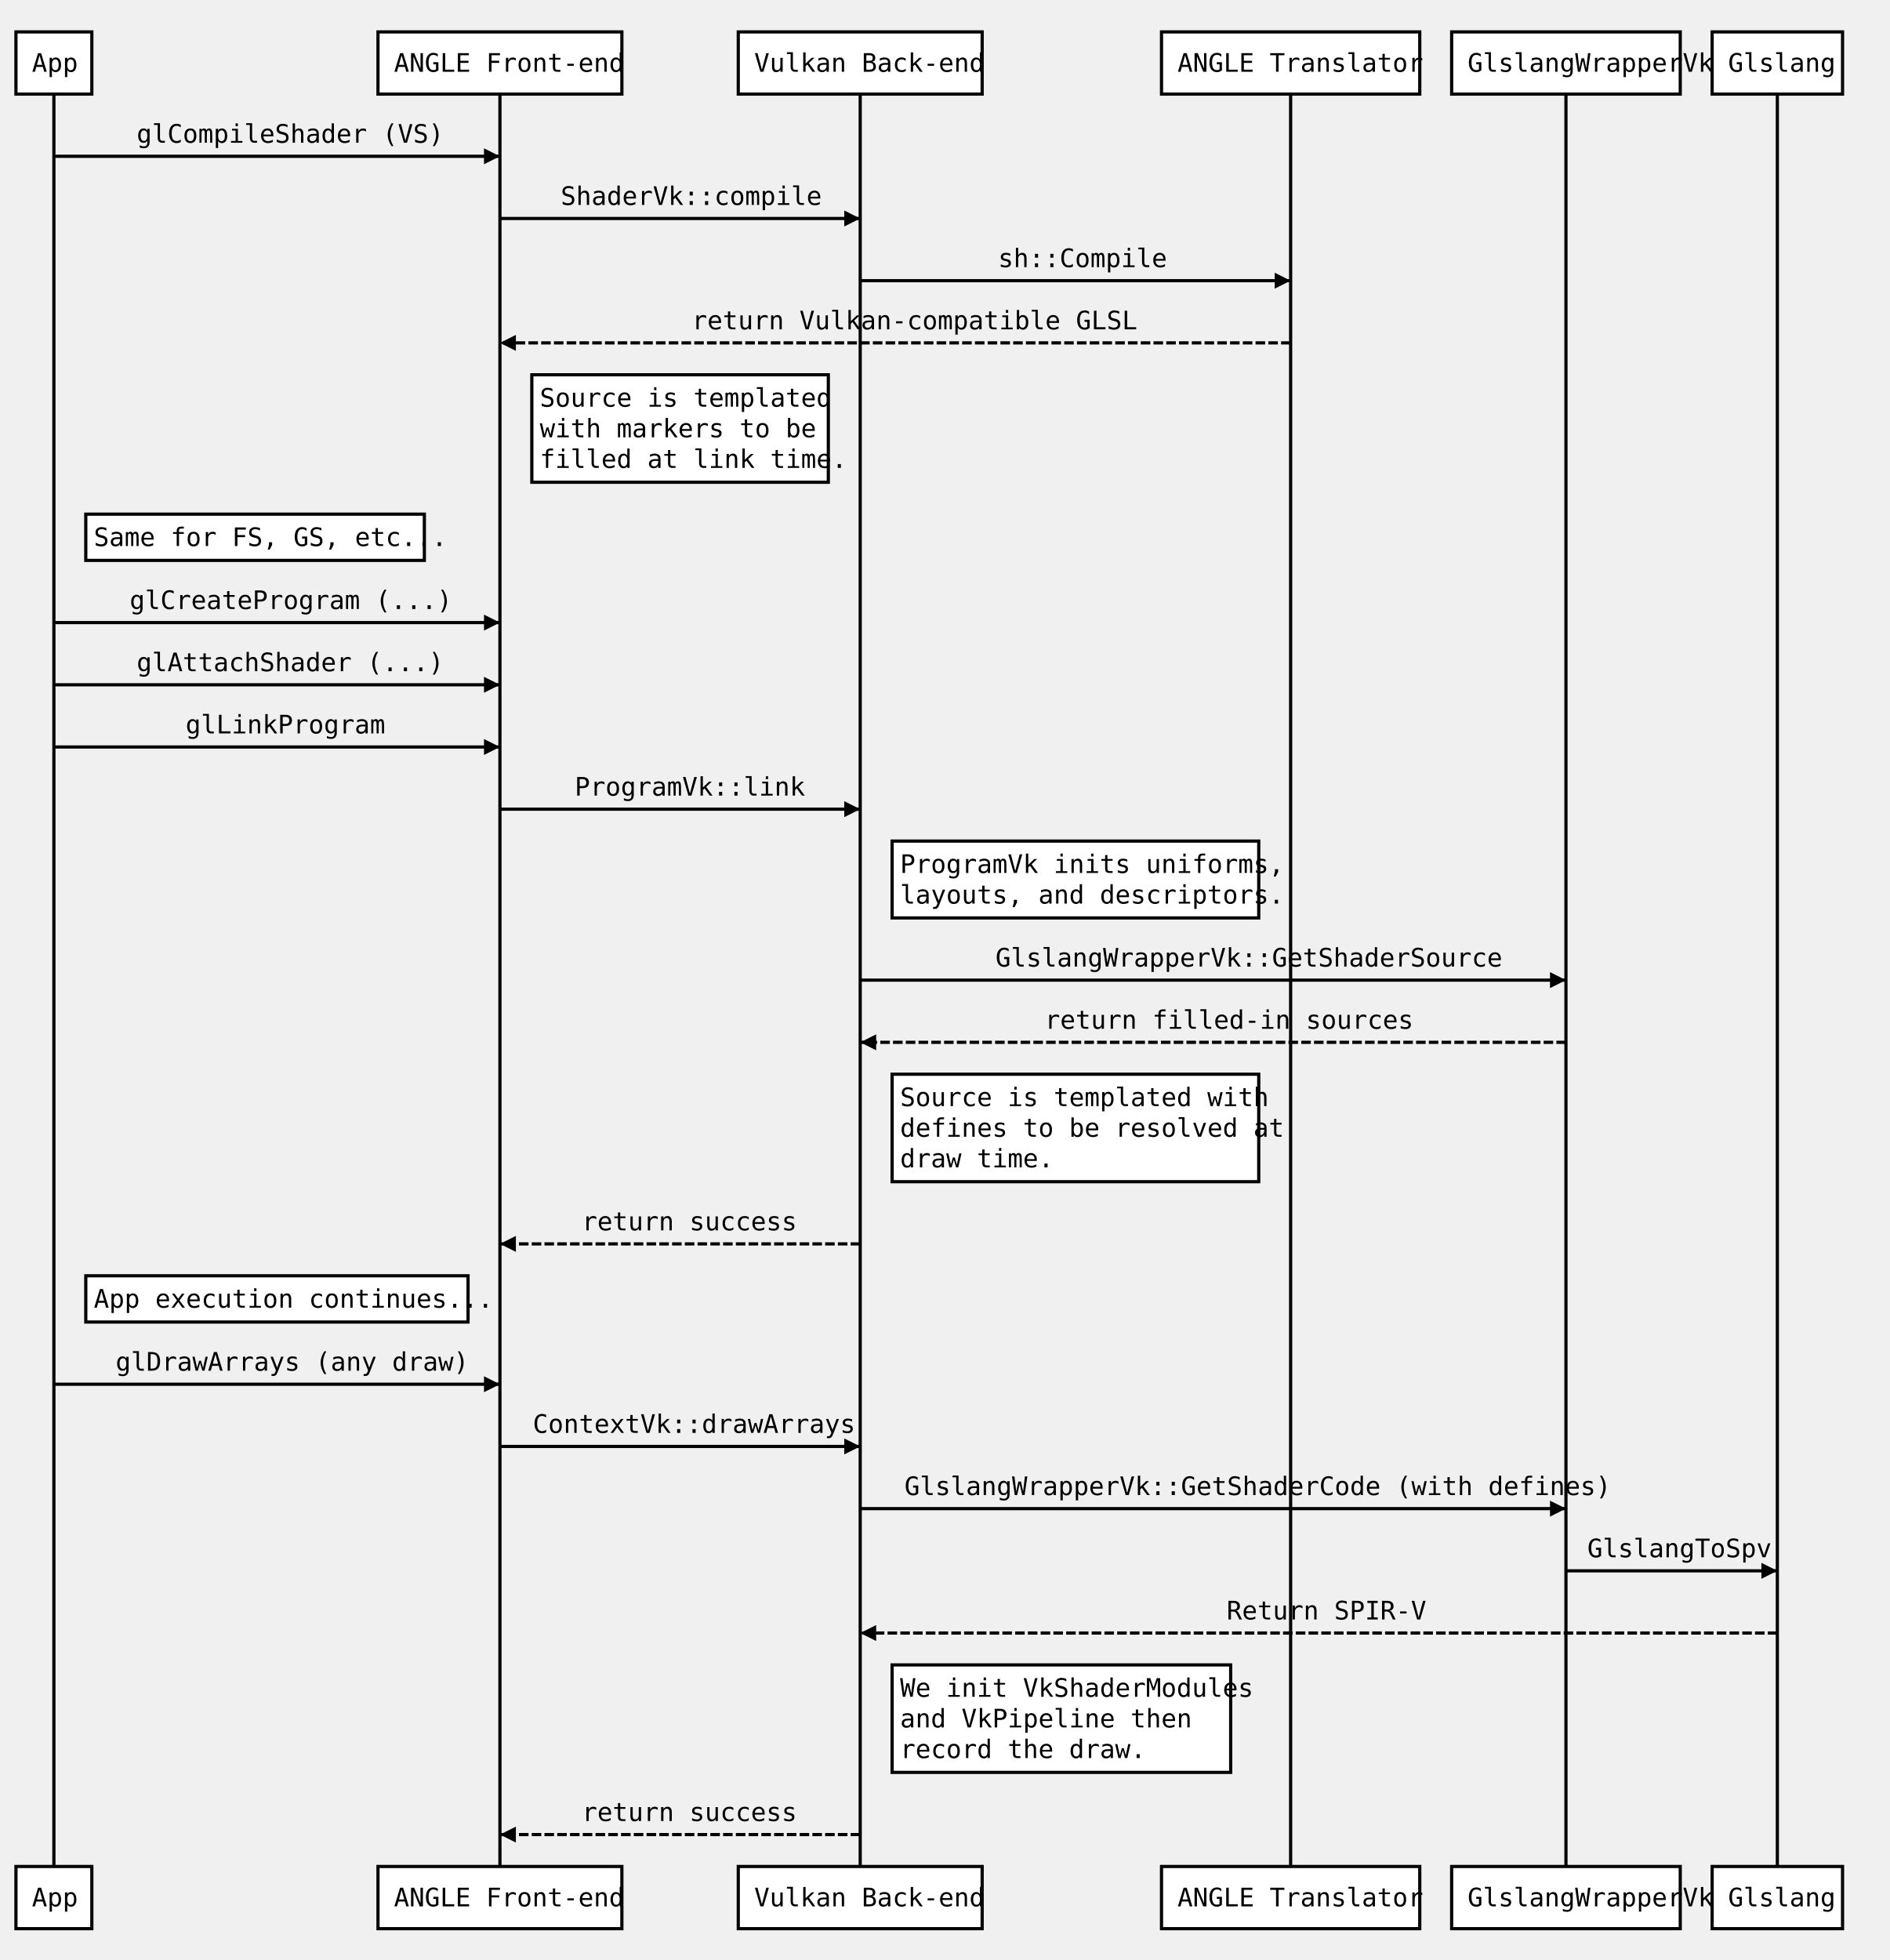
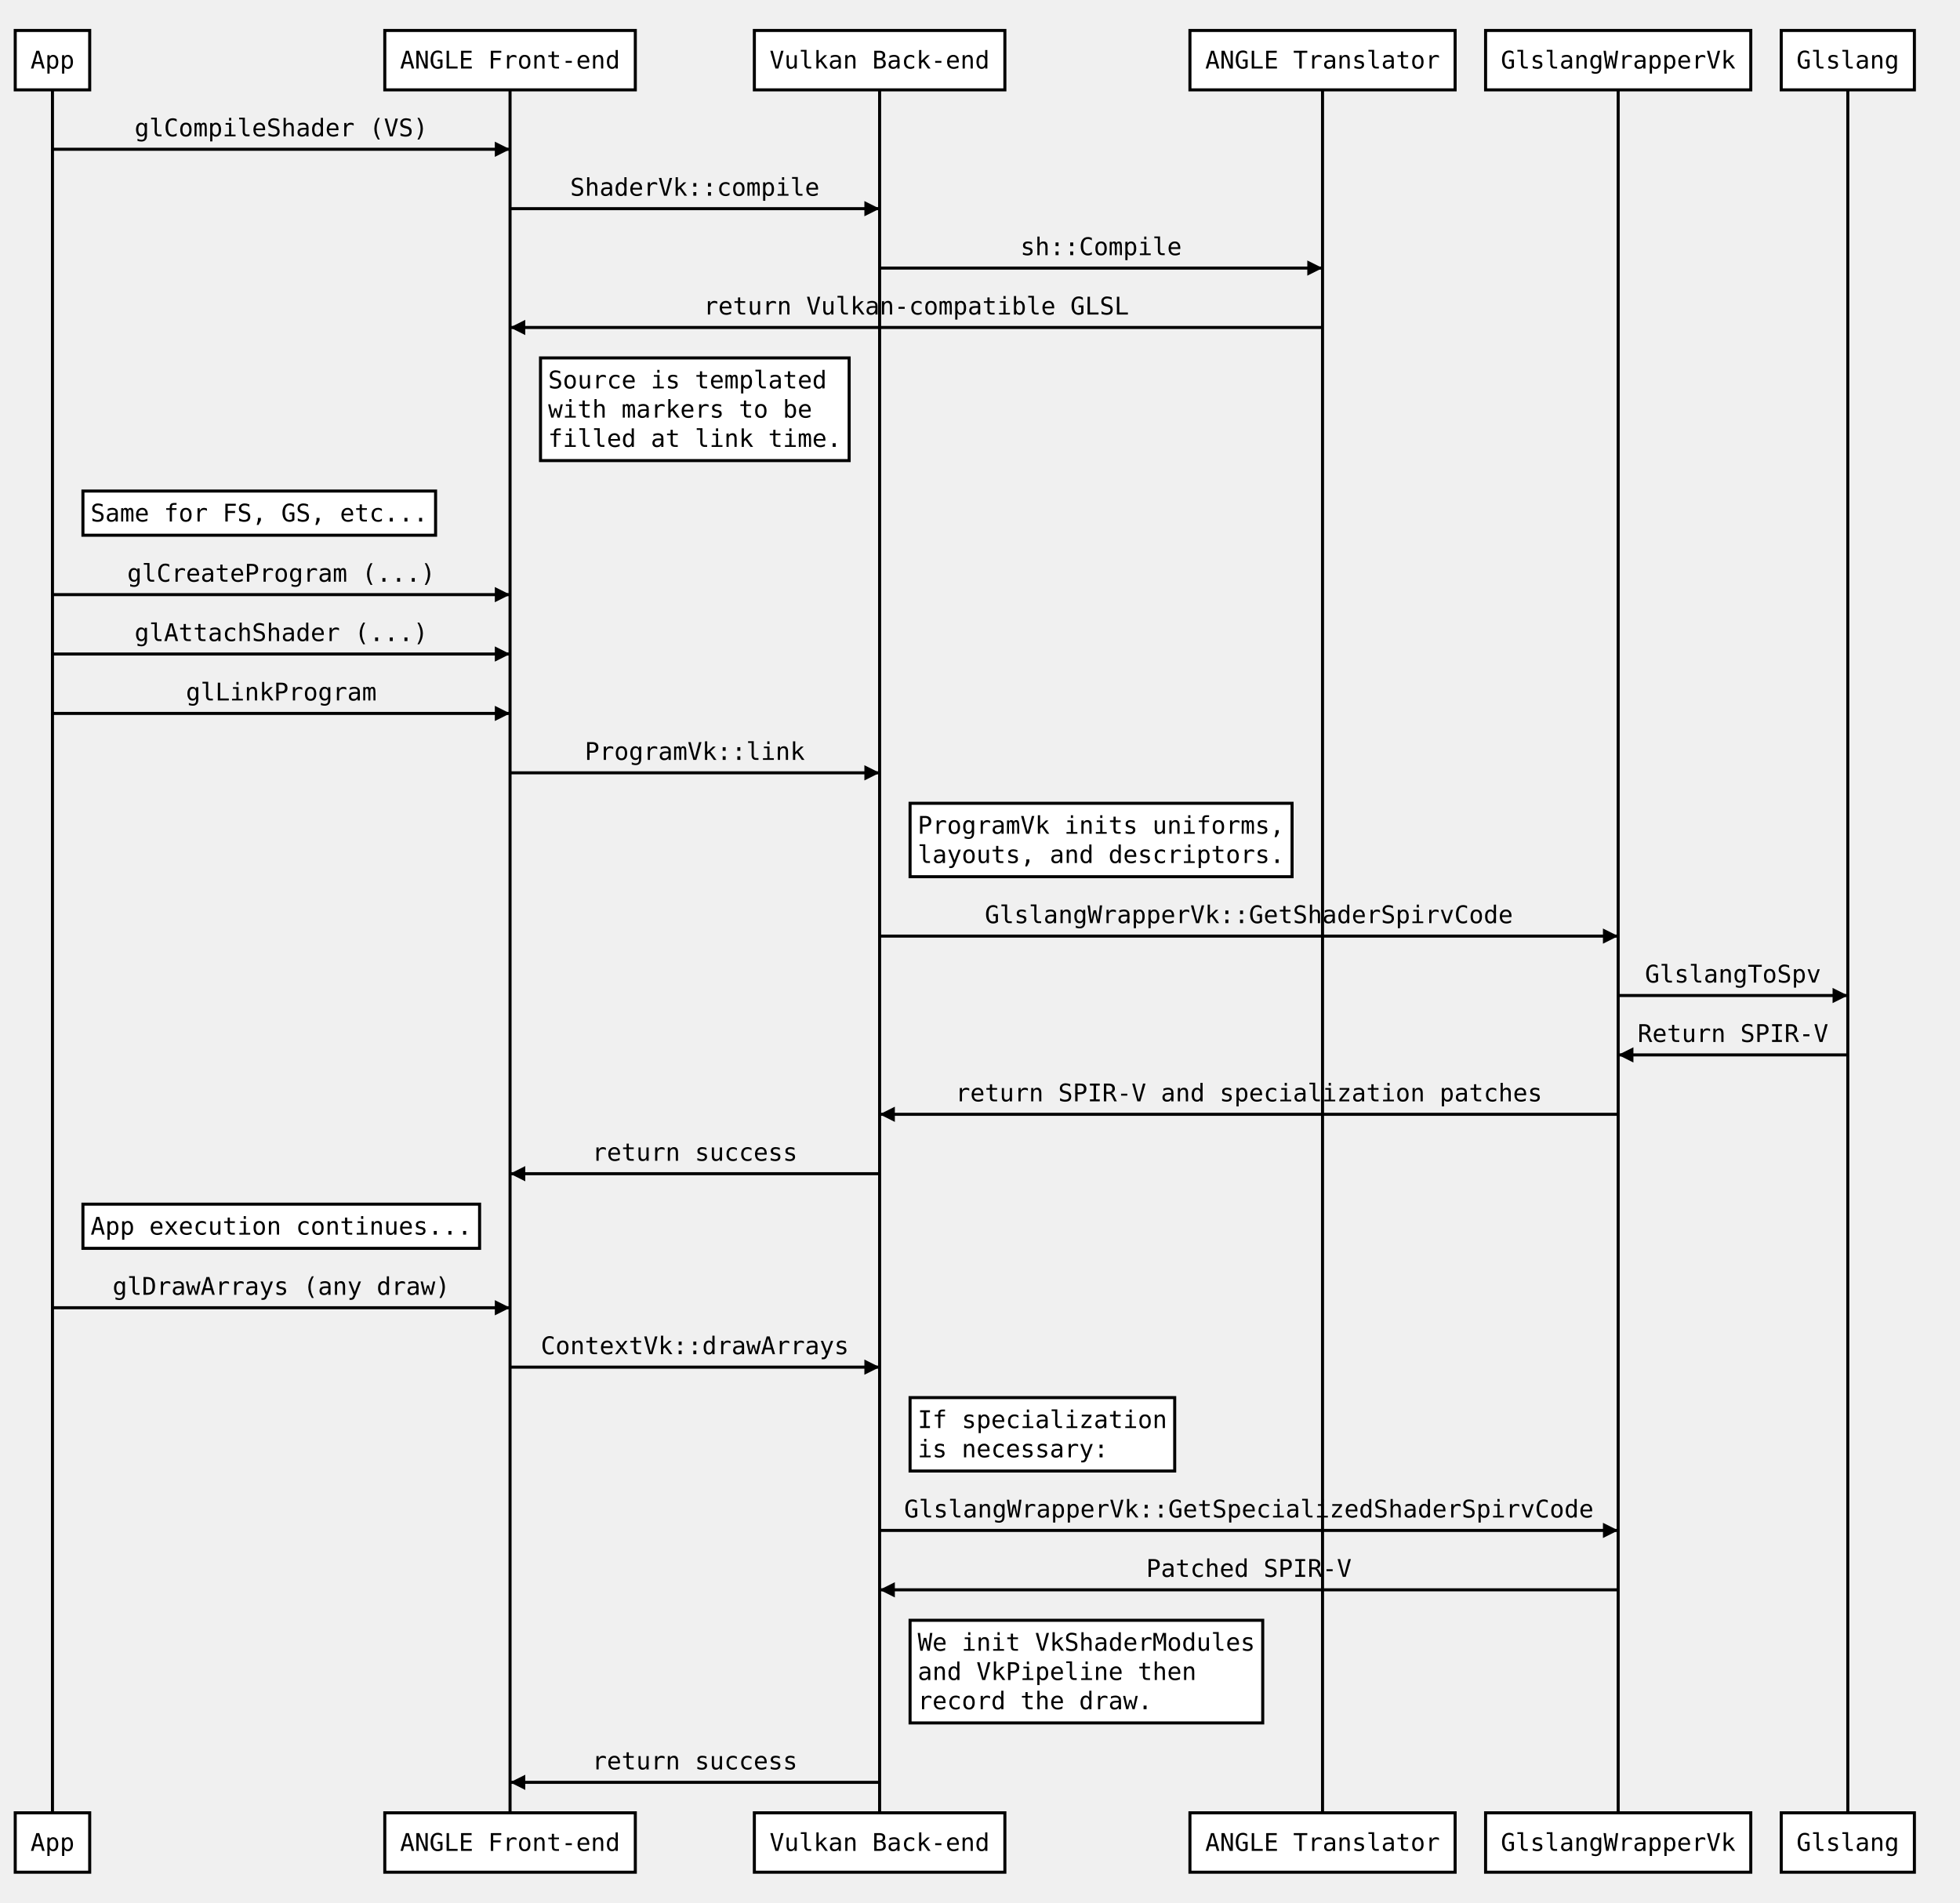
- <svg xmlns="http://www.w3.org/2000/svg" width="1185" height="1229">
+ <svg xmlns="http://www.w3.org/2000/svg" width="1287" height="1249">
  <source>participant App
participant "ANGLE Front-end"
participant "Vulkan Back-end"
participant "ANGLE Translator"
participant "GlslangWrapperVk"
participant "Glslang"

App-&gt;"ANGLE Front-end": glCompileShader (VS)
"ANGLE Front-end"-&gt;"Vulkan Back-end": ShaderVk::compile
"Vulkan Back-end"-&gt;"ANGLE Translator": sh::Compile
- "ANGLE Translator"--&gt;"ANGLE Front-end": return Vulkan-compatible GLSL
+ "ANGLE Translator"-&gt;"ANGLE Front-end": return Vulkan-compatible GLSL

Note right of "ANGLE Front-end": Source is templated\nwith markers to be\nfilled at link time.

Note right of App: Same for FS, GS, etc...

App-&gt;"ANGLE Front-end": glCreateProgram (...)
App-&gt;"ANGLE Front-end": glAttachShader (...)
App-&gt;"ANGLE Front-end": glLinkProgram
"ANGLE Front-end"-&gt;"Vulkan Back-end": ProgramVk::link

Note right of "Vulkan Back-end": ProgramVk inits uniforms,\nlayouts, and descriptors.

- "Vulkan Back-end"-&gt;GlslangWrapperVk: GlslangWrapperVk::GetShaderSource
- GlslangWrapperVk--&gt;"Vulkan Back-end": return filled-in sources
- 
- Note right of "Vulkan Back-end": Source is templated with\ndefines to be resolved at\ndraw time.
- 
- "Vulkan Back-end"--&gt;"ANGLE Front-end": return success
+ "Vulkan Back-end"-&gt;GlslangWrapperVk: GlslangWrapperVk::GetShaderSpirvCode
+ GlslangWrapperVk-&gt;Glslang: GlslangToSpv
+ Glslang-&gt;GlslangWrapperVk: Return SPIR-V
+ GlslangWrapperVk-&gt;"Vulkan Back-end": return SPIR-V and specialization patches
+ "Vulkan Back-end"-&gt;"ANGLE Front-end": return success

Note right of App: App execution continues...

App-&gt;"ANGLE Front-end": glDrawArrays (any draw)
"ANGLE Front-end"-&gt;"Vulkan Back-end": ContextVk::drawArrays

- "Vulkan Back-end"-&gt;GlslangWrapperVk: GlslangWrapperVk::GetShaderCode (with defines)
- GlslangWrapperVk-&gt;Glslang: GlslangToSpv
- Glslang--&gt;"Vulkan Back-end": Return SPIR-V 
+ Note right of "Vulkan Back-end": If specialization\nis necessary:
+ 
+ "Vulkan Back-end"-&gt;GlslangWrapperVk: GlslangWrapperVk::GetSpecializedShaderSpirvCode
+ GlslangWrapperVk-&gt;"Vulkan Back-end": Patched SPIR-V

Note right of "Vulkan Back-end": We init VkShaderModules\nand VkPipeline then\nrecord the draw.

- "Vulkan Back-end"--&gt;"ANGLE Front-end": return success
+ "Vulkan Back-end"-&gt;"ANGLE Front-end": return success
</source>
  <defs>
    <marker viewBox="0 0 5 5" markerWidth="5" markerHeight="5" orient="auto" refX="5" refY="2.5" id="markerArrowBlock">
      <path d="M 0 0 L 5 2.5 L 0 5 z" />
    </marker>
    <marker viewBox="0 0 9.6 16" markerWidth="4" markerHeight="16" orient="auto" refX="9.6" refY="8" id="markerArrowOpen">
      <path d="M 9.6,8 1.92,16 0,13.7 5.76,8 0,2.286 1.92,0 9.6,8 z" />
    </marker>
  </defs>
  <g class="title" />
  <g class="actor">
-     <rect x="10" y="20" width="47.594" height="39" stroke="#000000" fill="#ffffff" style="stroke-width: 2;" />
-     <text x="21" y="45" style="font-size: 16px; font-family: &quot;Andale Mono&quot;, monospace;">
+     <rect x="10" y="20" width="48.9" height="39" style="stroke-width: 2px;" stroke="#000000" fill="#ffffff" />
+     <text x="20" y="45" style="font-size: 16px; font-family: &quot;Andale Mono&quot;, monospace;">
      <tspan x="20">App</tspan>
    </text>
  </g>
  <g class="actor">
-     <rect x="10" y="1170.359" width="47.594" height="39" stroke="#000000" fill="#ffffff" style="stroke-width: 2;" />
-     <text x="21" y="1195.359" style="font-size: 16px; font-family: &quot;Andale Mono&quot;, monospace;">
+     <rect x="10" y="1190.2" width="48.9" height="39" style="stroke-width: 2px;" stroke="#000000" fill="#ffffff" />
+     <text x="20" y="1215.2" style="font-size: 16px; font-family: &quot;Andale Mono&quot;, monospace;">
      <tspan x="20">App</tspan>
    </text>
  </g>
-   <line x1="33.797" x2="33.797" y1="59" y2="1170.359" stroke="#000000" fill="none" style="stroke-width: 2;" />
-   <g class="actor">
-     <rect x="237.039" y="20" width="152.953" height="39" stroke="#000000" fill="#ffffff" style="stroke-width: 2;" />
-     <text x="248.039" y="45" style="font-size: 16px; font-family: &quot;Andale Mono&quot;, monospace;">
-       <tspan x="247.039">ANGLE Front-end</tspan>
-     </text>
-   </g>
-   <g class="actor">
-     <rect x="237.039" y="1170.359" width="152.953" height="39" stroke="#000000" fill="#ffffff" style="stroke-width: 2;" />
-     <text x="248.039" y="1195.359" style="font-size: 16px; font-family: &quot;Andale Mono&quot;, monospace;">
-       <tspan x="247.039">ANGLE Front-end</tspan>
-     </text>
-   </g>
-   <line x1="313.516" x2="313.516" y1="59" y2="1170.359" stroke="#000000" fill="none" style="stroke-width: 2;" />
-   <g class="actor">
-     <rect x="462.977" y="20" width="152.953" height="39" stroke="#000000" fill="#ffffff" style="stroke-width: 2;" />
-     <text x="473.977" y="45" style="font-size: 16px; font-family: &quot;Andale Mono&quot;, monospace;">
-       <tspan x="472.977">Vulkan Back-end</tspan>
-     </text>
-   </g>
-   <g class="actor">
-     <rect x="462.977" y="1170.359" width="152.953" height="39" stroke="#000000" fill="#ffffff" style="stroke-width: 2;" />
-     <text x="473.977" y="1195.359" style="font-size: 16px; font-family: &quot;Andale Mono&quot;, monospace;">
-       <tspan x="472.977">Vulkan Back-end</tspan>
-     </text>
-   </g>
-   <line x1="539.453" x2="539.453" y1="59" y2="1170.359" stroke="#000000" fill="none" style="stroke-width: 2;" />
-   <g class="actor">
-     <rect x="728.398" y="20" width="161.953" height="39" stroke="#000000" fill="#ffffff" style="stroke-width: 2;" />
-     <text x="739.398" y="45" style="font-size: 16px; font-family: &quot;Andale Mono&quot;, monospace;">
-       <tspan x="738.398">ANGLE Translator</tspan>
-     </text>
-   </g>
-   <g class="actor">
-     <rect x="728.398" y="1170.359" width="161.953" height="39" stroke="#000000" fill="#ffffff" style="stroke-width: 2;" />
-     <text x="739.398" y="1195.359" style="font-size: 16px; font-family: &quot;Andale Mono&quot;, monospace;">
-       <tspan x="738.398">ANGLE Translator</tspan>
-     </text>
-   </g>
-   <line x1="809.375" x2="809.375" y1="59" y2="1170.359" stroke="#000000" fill="none" style="stroke-width: 2;" />
-   <g class="actor">
-     <rect x="910.352" y="20" width="143.359" height="39" stroke="#000000" fill="#ffffff" style="stroke-width: 2;" />
-     <text x="920.352" y="45" style="font-size: 16px; font-family: &quot;Andale Mono&quot;, monospace;">
-       <tspan x="920.352">GlslangWrapperVk</tspan>
-     </text>
-   </g>
-   <g class="actor">
-     <rect x="910.352" y="1170.359" width="143.359" height="39" stroke="#000000" fill="#ffffff" style="stroke-width: 2;" />
-     <text x="920.352" y="1195.359" style="font-size: 16px; font-family: &quot;Andale Mono&quot;, monospace;">
-       <tspan x="920.352">GlslangWrapperVk</tspan>
-     </text>
-   </g>
-   <line x1="982.031" x2="982.031" y1="59" y2="1170.359" stroke="#000000" fill="none" style="stroke-width: 2;" />
-   <g class="actor">
-     <rect x="1073.711" y="20" width="81.781" height="39" stroke="#000000" fill="#ffffff" style="stroke-width: 2;" />
-     <text x="1083.711" y="45" style="font-size: 16px; font-family: &quot;Andale Mono&quot;, monospace;">
-       <tspan x="1083.711">Glslang</tspan>
-     </text>
-   </g>
-   <g class="actor">
-     <rect x="1073.711" y="1170.359" width="81.781" height="39" stroke="#000000" fill="#ffffff" style="stroke-width: 2;" />
-     <text x="1083.711" y="1195.359" style="font-size: 16px; font-family: &quot;Andale Mono&quot;, monospace;">
-       <tspan x="1083.711">Glslang</tspan>
-     </text>
-   </g>
-   <line x1="1114.602" x2="1114.602" y1="59" y2="1170.359" stroke="#000000" fill="none" style="stroke-width: 2;" />
-   <g class="signal">
-     <text x="85.688" y="89.5" style="font-size: 16px; font-family: &quot;Andale Mono&quot;, monospace;">
-       <tspan x="85.688">glCompileShader (VS)</tspan>
-     </text>
-     <line x1="33.797" x2="313.516" y1="98" y2="98" stroke="#000000" fill="none" style="stroke-width: 2; marker-end: url(&quot;#markerArrowBlock&quot;);" />
-   </g>
-   <g class="signal">
-     <text x="351.609" y="128.5" style="font-size: 16px; font-family: &quot;Andale Mono&quot;, monospace;">
-       <tspan x="351.609">ShaderVk::compile</tspan>
-     </text>
-     <line x1="313.516" x2="539.453" y1="137" y2="137" stroke="#000000" fill="none" style="stroke-width: 2; marker-end: url(&quot;#markerArrowBlock&quot;);" />
-   </g>
-   <g class="signal">
-     <text x="625.93" y="167.5" style="font-size: 16px; font-family: &quot;Andale Mono&quot;, monospace;">
-       <tspan x="625.93">sh::Compile</tspan>
-     </text>
-     <line x1="539.453" x2="809.375" y1="176" y2="176" stroke="#000000" fill="none" style="stroke-width: 2; marker-end: url(&quot;#markerArrowBlock&quot;);" />
-   </g>
-   <g class="signal">
-     <text x="433.891" y="206.5" style="font-size: 16px; font-family: &quot;Andale Mono&quot;, monospace;">
-       <tspan x="433.891">return Vulkan-compatible GLSL</tspan>
-     </text>
-     <line x1="809.375" x2="313.516" y1="215" y2="215" stroke="#000000" fill="none" style="stroke-width: 2; stroke-dasharray: 6, 2; marker-end: url(&quot;#markerArrowBlock&quot;);" />
-   </g>
-   <g class="note">
-     <rect x="333.516" y="235" width="185.938" height="67.391" stroke="#000000" fill="#ffffff" style="stroke-width: 2;" />
-     <text x="338.516" y="255" style="font-size: 16px; font-family: &quot;Andale Mono&quot;, monospace;">
-       <tspan x="338.516">Source is templated</tspan>
-       <tspan dy="1.2em" x="338.516">with markers to be</tspan>
-       <tspan dy="1.2em" x="338.516">filled at link time.</tspan>
-     </text>
-   </g>
-   <g class="note">
-     <rect x="53.797" y="322.391" width="212.328" height="29" stroke="#000000" fill="#ffffff" style="stroke-width: 2;" />
-     <text x="58.797" y="342.391" style="font-size: 16px; font-family: &quot;Andale Mono&quot;, monospace;">
-       <tspan x="58.797">Same for FS, GS, etc...</tspan>
-     </text>
-   </g>
-   <g class="signal">
-     <text x="81.289" y="381.891" style="font-size: 16px; font-family: &quot;Andale Mono&quot;, monospace;">
-       <tspan x="81.289">glCreateProgram (...)</tspan>
-     </text>
-     <line x1="33.797" x2="313.516" y1="390.391" y2="390.391" stroke="#000000" fill="none" style="stroke-width: 2; marker-end: url(&quot;#markerArrowBlock&quot;);" />
-   </g>
-   <g class="signal">
-     <text x="85.688" y="420.891" style="font-size: 16px; font-family: &quot;Andale Mono&quot;, monospace;">
-       <tspan x="85.688">glAttachShader (...)</tspan>
-     </text>
-     <line x1="33.797" x2="313.516" y1="429.391" y2="429.391" stroke="#000000" fill="none" style="stroke-width: 2; marker-end: url(&quot;#markerArrowBlock&quot;);" />
-   </g>
-   <g class="signal">
-     <text x="116.375" y="459.891" style="font-size: 16px; font-family: &quot;Andale Mono&quot;, monospace;">
-       <tspan x="116.375">glLinkProgram</tspan>
-     </text>
-     <line x1="33.797" x2="313.516" y1="468.391" y2="468.391" stroke="#000000" fill="none" style="stroke-width: 2; marker-end: url(&quot;#markerArrowBlock&quot;);" />
-   </g>
-   <g class="signal">
-     <text x="360.406" y="498.891" style="font-size: 16px; font-family: &quot;Andale Mono&quot;, monospace;">
-       <tspan x="360.406">ProgramVk::link</tspan>
-     </text>
-     <line x1="313.516" x2="539.453" y1="507.391" y2="507.391" stroke="#000000" fill="none" style="stroke-width: 2; marker-end: url(&quot;#markerArrowBlock&quot;);" />
-   </g>
-   <g class="note">
-     <rect x="559.453" y="527.391" width="229.922" height="48.188" stroke="#000000" fill="#ffffff" style="stroke-width: 2;" />
-     <text x="564.453" y="547.391" style="font-size: 16px; font-family: &quot;Andale Mono&quot;, monospace;">
-       <tspan x="564.453">ProgramVk inits uniforms,</tspan>
-       <tspan dy="1.2em" x="564.453">layouts, and descriptors.</tspan>
-     </text>
-   </g>
-   <g class="signal">
-     <text x="624.289" y="606.078" style="font-size: 16px; font-family: &quot;Andale Mono&quot;, monospace;">
-       <tspan x="624.289">GlslangWrapperVk::GetShaderSource</tspan>
-     </text>
-     <line x1="539.453" x2="982.031" y1="614.578" y2="614.578" stroke="#000000" fill="none" style="stroke-width: 2; marker-end: url(&quot;#markerArrowBlock&quot;);" />
-   </g>
-   <g class="signal">
-     <text x="655.18" y="645.078" style="font-size: 16px; font-family: &quot;Andale Mono&quot;, monospace;">
-       <tspan x="655.18">return filled-in sources</tspan>
-     </text>
-     <line x1="982.031" x2="539.453" y1="653.578" y2="653.578" stroke="#000000" fill="none" style="stroke-width: 2; stroke-dasharray: 6, 2; marker-end: url(&quot;#markerArrowBlock&quot;);" />
-   </g>
-   <g class="note">
-     <rect x="559.453" y="673.578" width="229.922" height="67.391" stroke="#000000" fill="#ffffff" style="stroke-width: 2;" />
-     <text x="564.453" y="693.578" style="font-size: 16px; font-family: &quot;Andale Mono&quot;, monospace;">
-       <tspan x="564.453">Source is templated with</tspan>
-       <tspan dy="1.2em" x="564.453">defines to be resolved at</tspan>
-       <tspan dy="1.2em" x="564.453">draw time.</tspan>
-     </text>
-   </g>
-   <g class="signal">
-     <text x="364.906" y="771.469" style="font-size: 16px; font-family: &quot;Andale Mono&quot;, monospace;">
-       <tspan x="364.906">return success</tspan>
-     </text>
-     <line x1="539.453" x2="313.516" y1="779.969" y2="779.969" stroke="#000000" fill="none" style="stroke-width: 2; stroke-dasharray: 6, 2; marker-end: url(&quot;#markerArrowBlock&quot;);" />
-   </g>
-   <g class="note">
-     <rect x="53.797" y="799.969" width="239.719" height="29" stroke="#000000" fill="#ffffff" style="stroke-width: 2;" />
-     <text x="59.797" y="819.969" style="font-size: 16px; font-family: &quot;Andale Mono&quot;, monospace;">
-       <tspan x="58.797">App execution continues...</tspan>
-     </text>
-   </g>
-   <g class="signal">
-     <text x="72.492" y="859.469" style="font-size: 16px; font-family: &quot;Andale Mono&quot;, monospace;">
-       <tspan x="72.492">glDrawArrays (any draw)</tspan>
-     </text>
-     <line x1="33.797" x2="313.516" y1="867.969" y2="867.969" stroke="#000000" fill="none" style="stroke-width: 2; marker-end: url(&quot;#markerArrowBlock&quot;);" />
-   </g>
-   <g class="signal">
-     <text x="334.117" y="898.469" style="font-size: 16px; font-family: &quot;Andale Mono&quot;, monospace;">
-       <tspan x="334.117">ContextVk::drawArrays</tspan>
-     </text>
-     <line x1="313.516" x2="539.453" y1="906.969" y2="906.969" stroke="#000000" fill="none" style="stroke-width: 2; marker-end: url(&quot;#markerArrowBlock&quot;);" />
-   </g>
-   <g class="signal">
-     <text x="567.211" y="937.469" style="font-size: 16px; font-family: &quot;Andale Mono&quot;, monospace;">
-       <tspan x="567.211">GlslangWrapperVk::GetShaderCode (with defines)</tspan>
-     </text>
-     <line x1="539.453" x2="982.031" y1="945.969" y2="945.969" stroke="#000000" fill="none" style="stroke-width: 2; marker-end: url(&quot;#markerArrowBlock&quot;);" />
-   </g>
-   <g class="signal">
-     <text x="995.434" y="976.469" style="font-size: 16px; font-family: &quot;Andale Mono&quot;, monospace;">
-       <tspan x="995.434">GlslangToSpv</tspan>
-     </text>
-     <line x1="982.031" x2="1114.602" y1="984.969" y2="984.969" stroke="#000000" fill="none" style="stroke-width: 2; marker-end: url(&quot;#markerArrowBlock&quot;);" />
-   </g>
-   <g class="signal">
-     <text x="769.246" y="1015.469" style="font-size: 16px; font-family: &quot;Andale Mono&quot;, monospace;">
-       <tspan x="769.246">Return SPIR-V</tspan>
-     </text>
-     <line x1="1114.602" x2="539.453" y1="1023.969" y2="1023.969" stroke="#000000" fill="none" style="stroke-width: 2; stroke-dasharray: 6, 2; marker-end: url(&quot;#markerArrowBlock&quot;);" />
-   </g>
-   <g class="note">
-     <rect x="559.453" y="1043.969" width="212.328" height="67.391" stroke="#000000" fill="#ffffff" style="stroke-width: 2;" />
-     <text x="564.453" y="1063.969" style="font-size: 16px; font-family: &quot;Andale Mono&quot;, monospace;">
-       <tspan x="564.453">We init VkShaderModules</tspan>
-       <tspan dy="1.2em" x="564.453">and VkPipeline then</tspan>
-       <tspan dy="1.2em" x="564.453">record the draw.</tspan>
-     </text>
-   </g>
-   <g class="signal">
-     <text x="364.906" y="1141.859" style="font-size: 16px; font-family: &quot;Andale Mono&quot;, monospace;">
-       <tspan x="364.906">return success</tspan>
-     </text>
-     <line x1="539.453" x2="313.516" y1="1150.359" y2="1150.359" stroke="#000000" fill="none" style="stroke-width: 2; stroke-dasharray: 6, 2; marker-end: url(&quot;#markerArrowBlock&quot;);" />
+   <line x1="34.45" x2="34.45" y1="59" y2="1190.2" style="stroke-width: 2px;" stroke="#000000" fill="none" />
+   <g class="actor">
+     <rect x="252.667" y="20" width="164.5" height="39" style="stroke-width: 2px;" stroke="#000000" fill="#ffffff" />
+     <text x="262.667" y="45" style="font-size: 16px; font-family: &quot;Andale Mono&quot;, monospace;">
+       <tspan x="262.667">ANGLE Front-end</tspan>
+     </text>
+   </g>
+   <g class="actor">
+     <rect x="252.667" y="1190.2" width="164.5" height="39" style="stroke-width: 2px;" stroke="#000000" fill="#ffffff" />
+     <text x="262.667" y="1215.2" style="font-size: 16px; font-family: &quot;Andale Mono&quot;, monospace;">
+       <tspan x="262.667">ANGLE Front-end</tspan>
+     </text>
+   </g>
+   <line x1="334.917" x2="334.917" y1="59" y2="1190.2" style="stroke-width: 2px;" stroke="#000000" fill="none" />
+   <g class="actor">
+     <rect x="495.333" y="20" width="164.5" height="39" style="stroke-width: 2px;" stroke="#000000" fill="#ffffff" />
+     <text x="505.333" y="45" style="font-size: 16px; font-family: &quot;Andale Mono&quot;, monospace;">
+       <tspan x="505.333">Vulkan Back-end</tspan>
+     </text>
+   </g>
+   <g class="actor">
+     <rect x="495.333" y="1190.2" width="164.5" height="39" style="stroke-width: 2px;" stroke="#000000" fill="#ffffff" />
+     <text x="505.333" y="1215.2" style="font-size: 16px; font-family: &quot;Andale Mono&quot;, monospace;">
+       <tspan x="505.333">Vulkan Back-end</tspan>
+     </text>
+   </g>
+   <line x1="577.583" x2="577.583" y1="59" y2="1190.2" style="stroke-width: 2px;" stroke="#000000" fill="none" />
+   <g class="actor">
+     <rect x="781.35" y="20" width="174.133" height="39" style="stroke-width: 2px;" stroke="#000000" fill="#ffffff" />
+     <text x="791.35" y="45" style="font-size: 16px; font-family: &quot;Andale Mono&quot;, monospace;">
+       <tspan x="791.35">ANGLE Translator</tspan>
+     </text>
+   </g>
+   <g class="actor">
+     <rect x="781.35" y="1190.2" width="174.133" height="39" style="stroke-width: 2px;" stroke="#000000" fill="#ffffff" />
+     <text x="791.35" y="1215.2" style="font-size: 16px; font-family: &quot;Andale Mono&quot;, monospace;">
+       <tspan x="791.35">ANGLE Translator</tspan>
+     </text>
+   </g>
+   <line x1="868.417" x2="868.417" y1="59" y2="1190.2" style="stroke-width: 2px;" stroke="#000000" fill="none" />
+   <g class="actor">
+     <rect x="975.483" y="20" width="174.133" height="39" style="stroke-width: 2px;" stroke="#000000" fill="#ffffff" />
+     <text x="985.483" y="45" style="font-size: 16px; font-family: &quot;Andale Mono&quot;, monospace;">
+       <tspan x="985.483">GlslangWrapperVk</tspan>
+     </text>
+   </g>
+   <g class="actor">
+     <rect x="975.483" y="1190.2" width="174.133" height="39" style="stroke-width: 2px;" stroke="#000000" fill="#ffffff" />
+     <text x="985.483" y="1215.2" style="font-size: 16px; font-family: &quot;Andale Mono&quot;, monospace;">
+       <tspan x="985.483">GlslangWrapperVk</tspan>
+     </text>
+   </g>
+   <line x1="1062.55" x2="1062.55" y1="59" y2="1190.2" style="stroke-width: 2px;" stroke="#000000" fill="none" />
+   <g class="actor">
+     <rect x="1169.617" y="20" width="87.433" height="39" style="stroke-width: 2px;" stroke="#000000" fill="#ffffff" />
+     <text x="1179.617" y="45" style="font-size: 16px; font-family: &quot;Andale Mono&quot;, monospace;">
+       <tspan x="1179.617">Glslang</tspan>
+     </text>
+   </g>
+   <g class="actor">
+     <rect x="1169.617" y="1190.2" width="87.433" height="39" style="stroke-width: 2px;" stroke="#000000" fill="#ffffff" />
+     <text x="1179.617" y="1215.2" style="font-size: 16px; font-family: &quot;Andale Mono&quot;, monospace;">
+       <tspan x="1179.617">Glslang</tspan>
+     </text>
+   </g>
+   <line x1="1213.333" x2="1213.333" y1="59" y2="1190.2" style="stroke-width: 2px;" stroke="#000000" fill="none" />
+   <g class="signal">
+     <text x="88.35" y="89.5" style="font-size: 16px; font-family: &quot;Andale Mono&quot;, monospace;">
+       <tspan x="88.35">glCompileShader (VS)</tspan>
+     </text>
+     <line x1="34.45" x2="334.917" y1="98" y2="98" style="stroke-width: 2px; marker-end: url(&quot;#markerArrowBlock&quot;);" stroke="#000000" fill="none" />
+   </g>
+   <g class="signal">
+     <text x="374.367" y="128.5" style="font-size: 16px; font-family: &quot;Andale Mono&quot;, monospace;">
+       <tspan x="374.367">ShaderVk::compile</tspan>
+     </text>
+     <line x1="334.917" x2="577.583" y1="137" y2="137" style="stroke-width: 2px; marker-end: url(&quot;#markerArrowBlock&quot;);" stroke="#000000" fill="none" />
+   </g>
+   <g class="signal">
+     <text x="670.017" y="167.5" style="font-size: 16px; font-family: &quot;Andale Mono&quot;, monospace;">
+       <tspan x="670.017">sh::Compile</tspan>
+     </text>
+     <line x1="577.583" x2="868.417" y1="176" y2="176" style="stroke-width: 2px; marker-end: url(&quot;#markerArrowBlock&quot;);" stroke="#000000" fill="none" />
+   </g>
+   <g class="signal">
+     <text x="461.983" y="206.5" style="font-size: 16px; font-family: &quot;Andale Mono&quot;, monospace;">
+       <tspan x="461.983">return Vulkan-compatible GLSL</tspan>
+     </text>
+     <line x1="868.417" x2="334.917" y1="215" y2="215" style="stroke-width: 2px; marker-end: url(&quot;#markerArrowBlock&quot;);" stroke="#000000" fill="none" />
+   </g>
+   <g class="note">
+     <rect x="354.917" y="235" width="202.667" height="67.4" style="stroke-width: 2px;" stroke="#000000" fill="#ffffff" />
+     <text x="359.917" y="255" style="font-size: 16px; font-family: &quot;Andale Mono&quot;, monospace;">
+       <tspan x="359.917">Source is templated</tspan>
+       <tspan dy="1.2em" x="359.917">with markers to be</tspan>
+       <tspan dy="1.2em" x="359.917">filled at link time.</tspan>
+     </text>
+   </g>
+   <g class="note">
+     <rect x="54.45" y="322.4" width="231.567" height="29" style="stroke-width: 2px;" stroke="#000000" fill="#ffffff" />
+     <text x="59.45" y="342.4" style="font-size: 16px; font-family: &quot;Andale Mono&quot;, monospace;">
+       <tspan x="59.45">Same for FS, GS, etc...</tspan>
+     </text>
+   </g>
+   <g class="signal">
+     <text x="83.533" y="381.9" style="font-size: 16px; font-family: &quot;Andale Mono&quot;, monospace;">
+       <tspan x="83.533">glCreateProgram (...)</tspan>
+     </text>
+     <line x1="34.45" x2="334.917" y1="390.4" y2="390.4" style="stroke-width: 2px; marker-end: url(&quot;#markerArrowBlock&quot;);" stroke="#000000" fill="none" />
+   </g>
+   <g class="signal">
+     <text x="88.35" y="420.9" style="font-size: 16px; font-family: &quot;Andale Mono&quot;, monospace;">
+       <tspan x="88.35">glAttachShader (...)</tspan>
+     </text>
+     <line x1="34.45" x2="334.917" y1="429.4" y2="429.4" style="stroke-width: 2px; marker-end: url(&quot;#markerArrowBlock&quot;);" stroke="#000000" fill="none" />
+   </g>
+   <g class="signal">
+     <text x="122.067" y="459.9" style="font-size: 16px; font-family: &quot;Andale Mono&quot;, monospace;">
+       <tspan x="122.067">glLinkProgram</tspan>
+     </text>
+     <line x1="34.45" x2="334.917" y1="468.4" y2="468.4" style="stroke-width: 2px; marker-end: url(&quot;#markerArrowBlock&quot;);" stroke="#000000" fill="none" />
+   </g>
+   <g class="signal">
+     <text x="384" y="498.9" style="font-size: 16px; font-family: &quot;Andale Mono&quot;, monospace;">
+       <tspan x="384">ProgramVk::link</tspan>
+     </text>
+     <line x1="334.917" x2="577.583" y1="507.4" y2="507.4" style="stroke-width: 2px; marker-end: url(&quot;#markerArrowBlock&quot;);" stroke="#000000" fill="none" />
+   </g>
+   <g class="note">
+     <rect x="597.583" y="527.4" width="250.833" height="48.2" style="stroke-width: 2px;" stroke="#000000" fill="#ffffff" />
+     <text x="602.583" y="547.4" style="font-size: 16px; font-family: &quot;Andale Mono&quot;, monospace;">
+       <tspan x="602.583">ProgramVk inits uniforms,</tspan>
+       <tspan dy="1.2em" x="602.583">layouts, and descriptors.</tspan>
+     </text>
+   </g>
+   <g class="signal">
+     <text x="646.667" y="606.1" style="font-size: 16px; font-family: &quot;Andale Mono&quot;, monospace;">
+       <tspan x="646.667">GlslangWrapperVk::GetShaderSpirvCode</tspan>
+     </text>
+     <line x1="577.583" x2="1062.55" y1="614.6" y2="614.6" style="stroke-width: 2px; marker-end: url(&quot;#markerArrowBlock&quot;);" stroke="#000000" fill="none" />
+   </g>
+   <g class="signal">
+     <text x="1080.142" y="645.1" style="font-size: 16px; font-family: &quot;Andale Mono&quot;, monospace;">
+       <tspan x="1080.142">GlslangToSpv</tspan>
+     </text>
+     <line x1="1062.55" x2="1213.333" y1="653.6" y2="653.6" style="stroke-width: 2px; marker-end: url(&quot;#markerArrowBlock&quot;);" stroke="#000000" fill="none" />
+   </g>
+   <g class="signal">
+     <text x="1075.325" y="684.1" style="font-size: 16px; font-family: &quot;Andale Mono&quot;, monospace;">
+       <tspan x="1075.325">Return SPIR-V</tspan>
+     </text>
+     <line x1="1213.333" x2="1062.55" y1="692.6" y2="692.6" style="stroke-width: 2px; marker-end: url(&quot;#markerArrowBlock&quot;);" stroke="#000000" fill="none" />
+   </g>
+   <g class="signal">
+     <text x="627.4" y="723.1" style="font-size: 16px; font-family: &quot;Andale Mono&quot;, monospace;">
+       <tspan x="627.4">return SPIR-V and specialization patches</tspan>
+     </text>
+     <line x1="1062.55" x2="577.583" y1="731.6" y2="731.6" style="stroke-width: 2px; marker-end: url(&quot;#markerArrowBlock&quot;);" stroke="#000000" fill="none" />
+   </g>
+   <g class="signal">
+     <text x="388.817" y="762.1" style="font-size: 16px; font-family: &quot;Andale Mono&quot;, monospace;">
+       <tspan x="388.817">return success</tspan>
+     </text>
+     <line x1="577.583" x2="334.917" y1="770.6" y2="770.6" style="stroke-width: 2px; marker-end: url(&quot;#markerArrowBlock&quot;);" stroke="#000000" fill="none" />
+   </g>
+   <g class="note">
+     <rect x="54.45" y="790.6" width="260.467" height="29" style="stroke-width: 2px;" stroke="#000000" fill="#ffffff" />
+     <text x="59.45" y="810.6" style="font-size: 16px; font-family: &quot;Andale Mono&quot;, monospace;">
+       <tspan x="59.45">App execution continues...</tspan>
+     </text>
+   </g>
+   <g class="signal">
+     <text x="73.9" y="850.1" style="font-size: 16px; font-family: &quot;Andale Mono&quot;, monospace;">
+       <tspan x="73.9">glDrawArrays (any draw)</tspan>
+     </text>
+     <line x1="34.45" x2="334.917" y1="858.6" y2="858.6" style="stroke-width: 2px; marker-end: url(&quot;#markerArrowBlock&quot;);" stroke="#000000" fill="none" />
+   </g>
+   <g class="signal">
+     <text x="355.1" y="889.1" style="font-size: 16px; font-family: &quot;Andale Mono&quot;, monospace;">
+       <tspan x="355.1">ContextVk::drawArrays</tspan>
+     </text>
+     <line x1="334.917" x2="577.583" y1="897.6" y2="897.6" style="stroke-width: 2px; marker-end: url(&quot;#markerArrowBlock&quot;);" stroke="#000000" fill="none" />
+   </g>
+   <g class="note">
+     <rect x="597.583" y="917.6" width="173.767" height="48.2" style="stroke-width: 2px;" stroke="#000000" fill="#ffffff" />
+     <text x="602.583" y="937.6" style="font-size: 16px; font-family: &quot;Andale Mono&quot;, monospace;">
+       <tspan x="602.583">If specialization</tspan>
+       <tspan dy="1.2em" x="602.583">is necessary:</tspan>
+     </text>
+   </g>
+   <g class="signal">
+     <text x="593.683" y="996.3" style="font-size: 16px; font-family: &quot;Andale Mono&quot;, monospace;">
+       <tspan x="593.683">GlslangWrapperVk::GetSpecializedShaderSpirvCode</tspan>
+     </text>
+     <line x1="577.583" x2="1062.55" y1="1004.8" y2="1004.8" style="stroke-width: 2px; marker-end: url(&quot;#markerArrowBlock&quot;);" stroke="#000000" fill="none" />
+   </g>
+   <g class="signal">
+     <text x="752.633" y="1035.3" style="font-size: 16px; font-family: &quot;Andale Mono&quot;, monospace;">
+       <tspan x="752.633">Patched SPIR-V</tspan>
+     </text>
+     <line x1="1062.55" x2="577.583" y1="1043.8" y2="1043.8" style="stroke-width: 2px; marker-end: url(&quot;#markerArrowBlock&quot;);" stroke="#000000" fill="none" />
+   </g>
+   <g class="note">
+     <rect x="597.583" y="1063.8" width="231.567" height="67.4" style="stroke-width: 2px;" stroke="#000000" fill="#ffffff" />
+     <text x="602.583" y="1083.8" style="font-size: 16px; font-family: &quot;Andale Mono&quot;, monospace;">
+       <tspan x="602.583">We init VkShaderModules</tspan>
+       <tspan dy="1.2em" x="602.583">and VkPipeline then</tspan>
+       <tspan dy="1.2em" x="602.583">record the draw.</tspan>
+     </text>
+   </g>
+   <g class="signal">
+     <text x="388.817" y="1161.7" style="font-size: 16px; font-family: &quot;Andale Mono&quot;, monospace;">
+       <tspan x="388.817">return success</tspan>
+     </text>
+     <line x1="577.583" x2="334.917" y1="1170.2" y2="1170.2" style="stroke-width: 2px; marker-end: url(&quot;#markerArrowBlock&quot;);" stroke="#000000" fill="none" />
  </g>
</svg>
